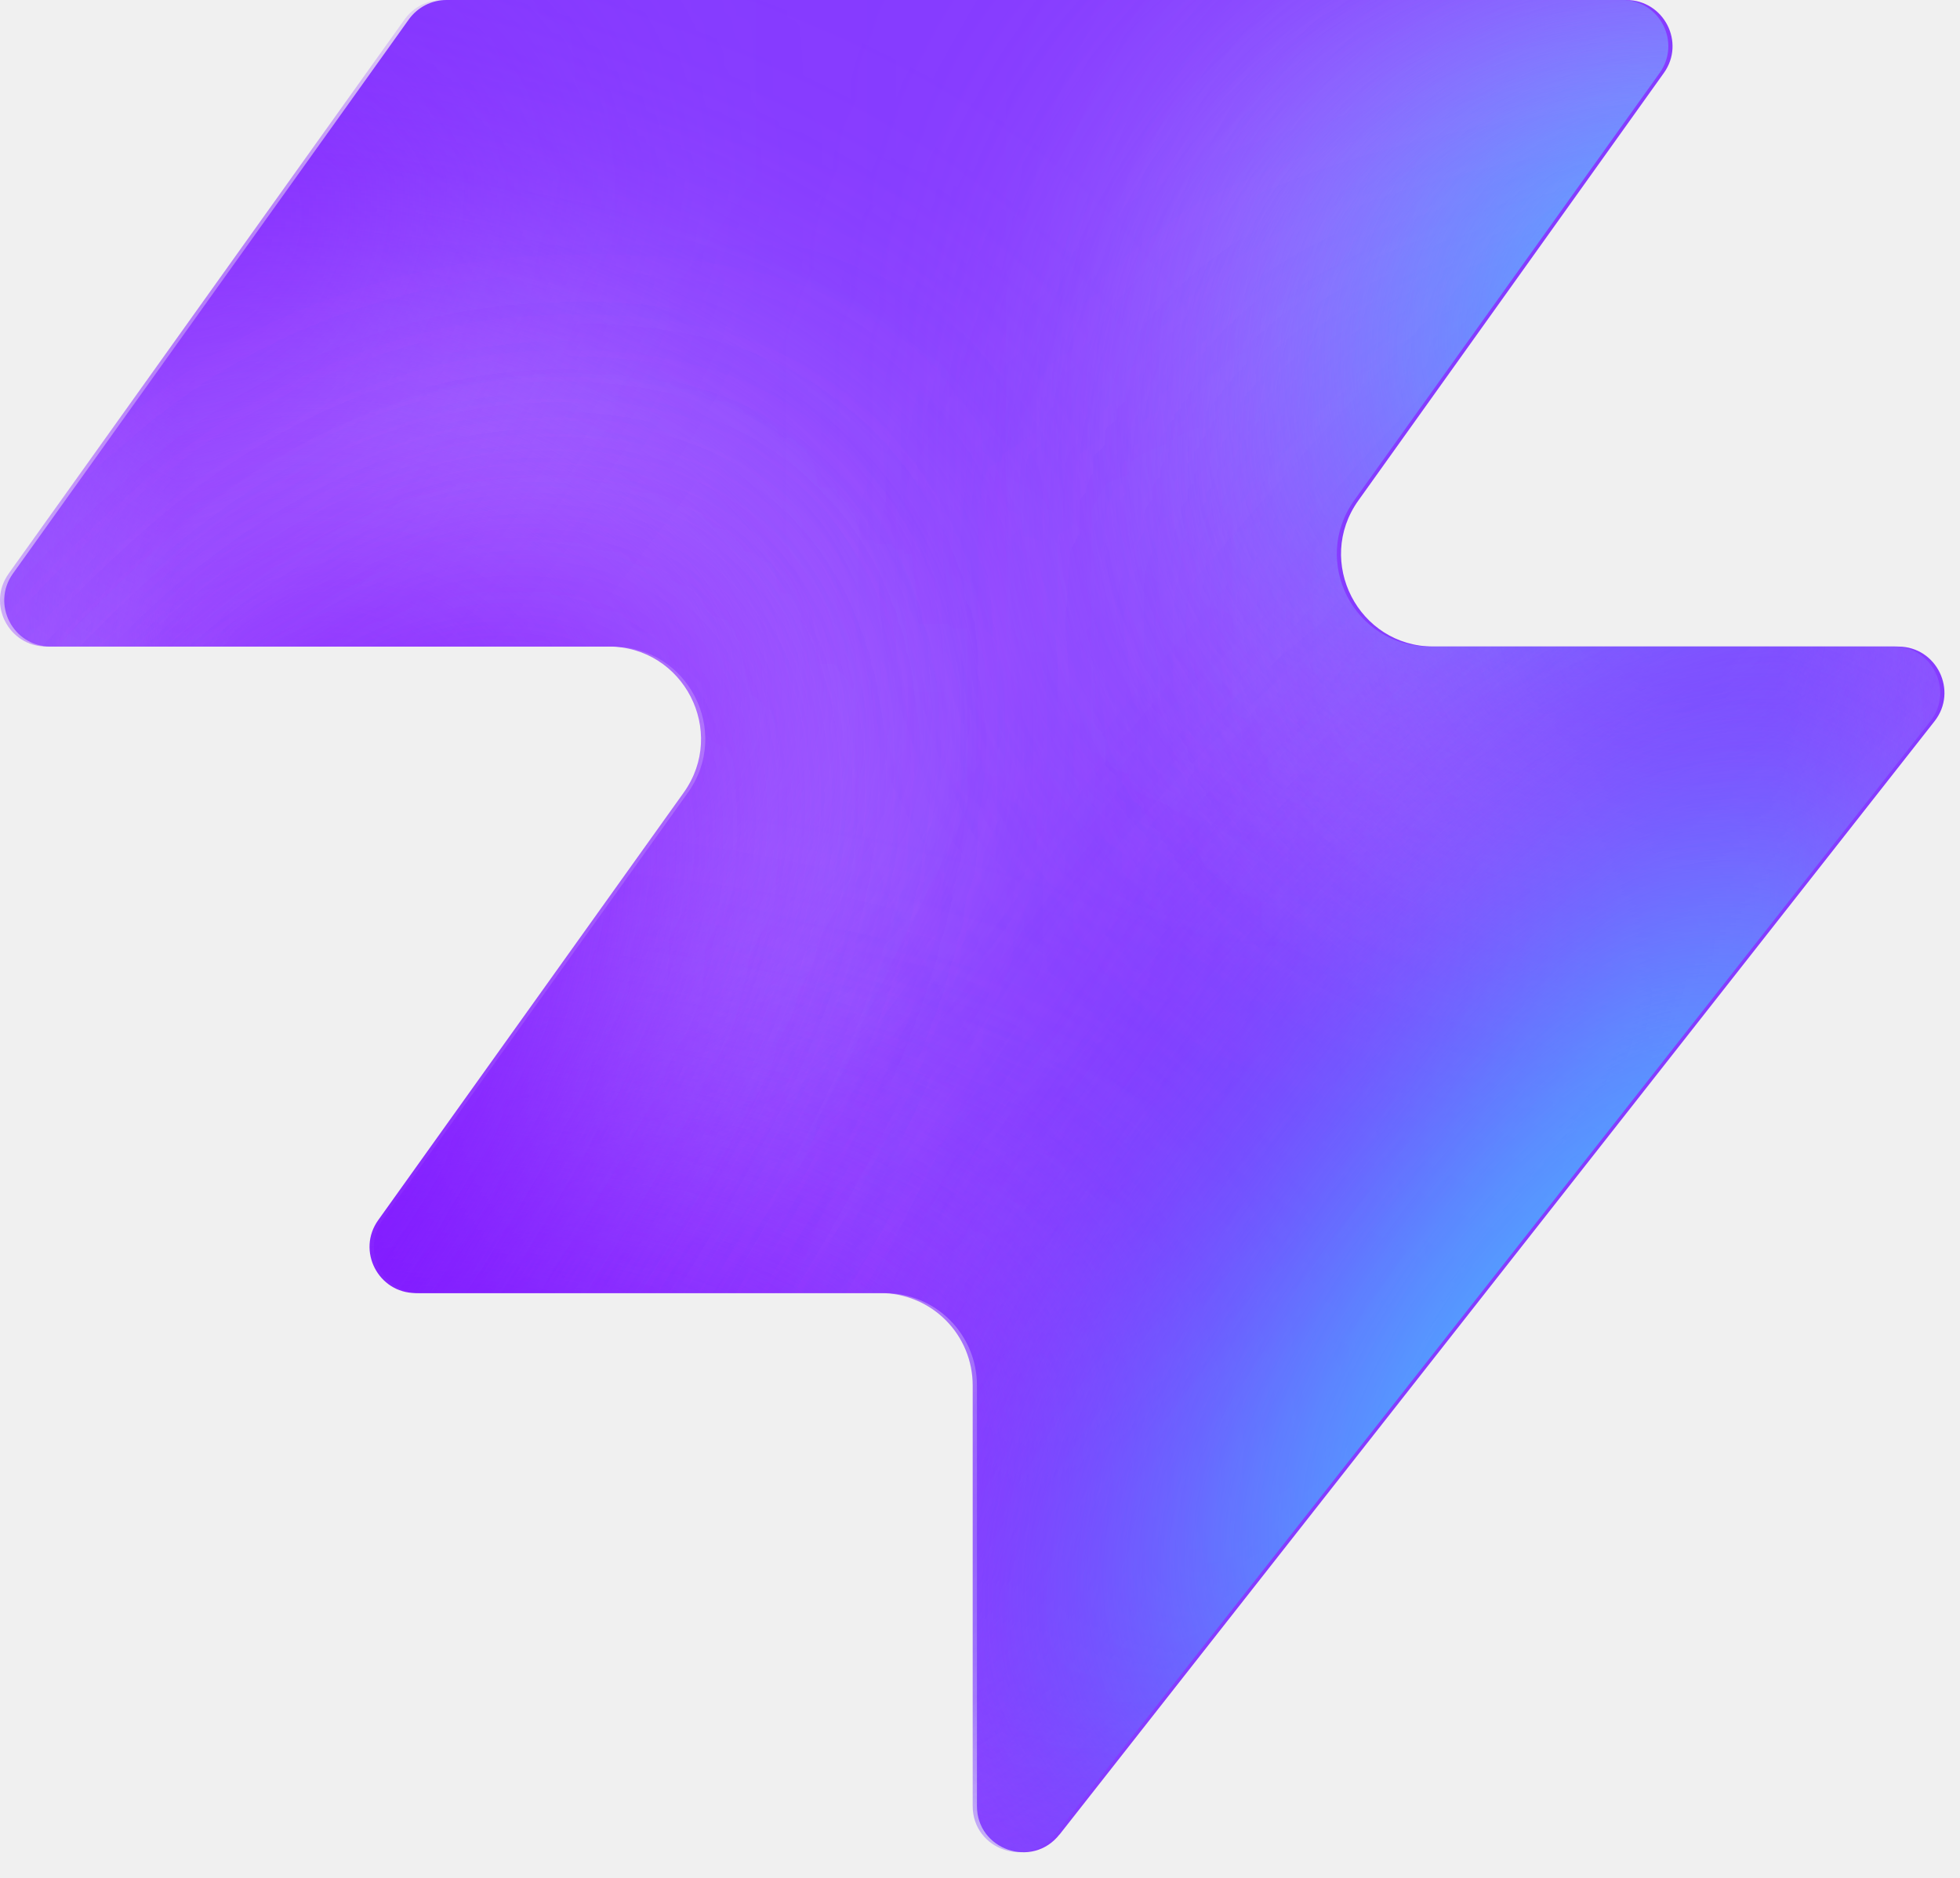
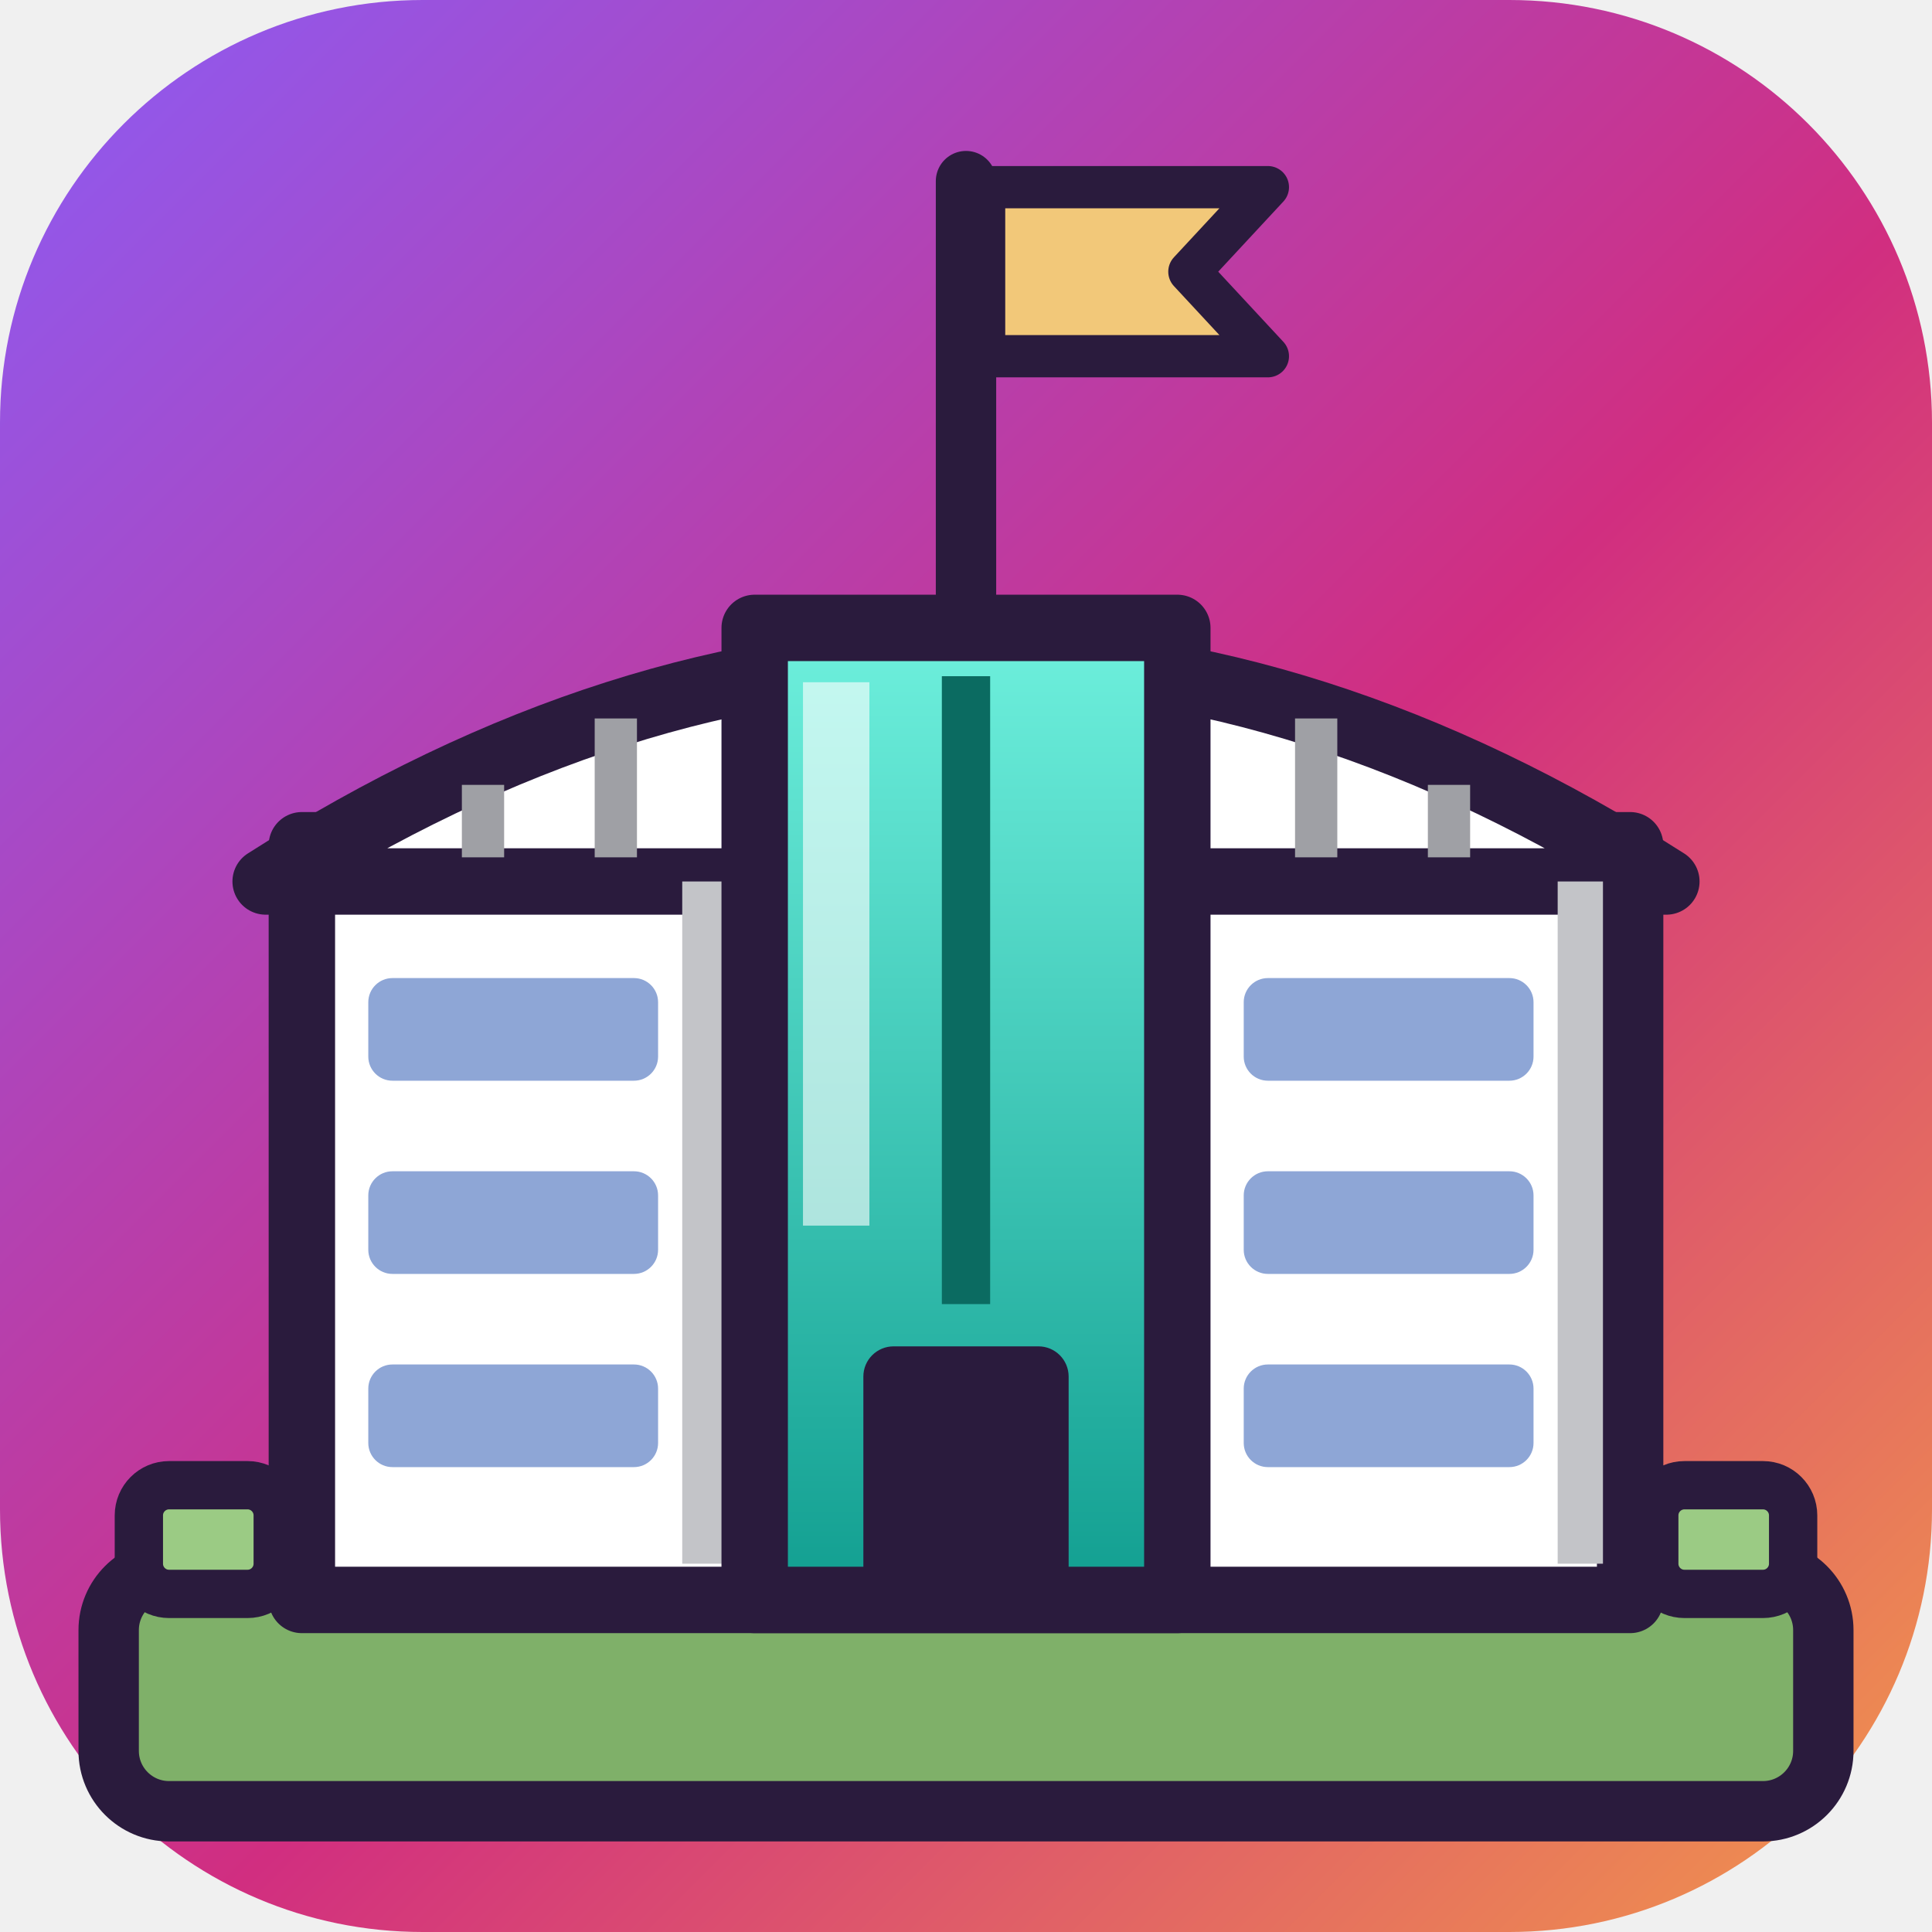
- <svg xmlns="http://www.w3.org/2000/svg" width="48" height="46" fill="none" viewBox="0 0 48 46">
-   <path fill="#863bff" d="M25.946 44.938c-.664.845-2.021.375-2.021-.698V33.937a2.26 2.26 0 0 0-2.262-2.262H10.287c-.92 0-1.456-1.04-.92-1.788l7.48-10.471c1.07-1.497 0-3.578-1.842-3.578H1.237c-.92 0-1.456-1.04-.92-1.788L10.013.474c.214-.297.556-.474.92-.474h28.894c.92 0 1.456 1.04.92 1.788l-7.48 10.471c-1.07 1.498 0 3.579 1.842 3.579h11.377c.943 0 1.473 1.088.89 1.83L25.947 44.94z" style="fill:#863bff;fill:color(display-p3 .525 .23 1);fill-opacity:1" />
-   <mask id="a" width="48" height="46" x="0" y="0" maskUnits="userSpaceOnUse" style="mask-type:alpha">
-     <path fill="#000" d="M25.842 44.938c-.664.844-2.021.375-2.021-.698V33.937a2.26 2.26 0 0 0-2.262-2.262H10.183c-.92 0-1.456-1.04-.92-1.788l7.48-10.471c1.07-1.498 0-3.579-1.842-3.579H1.133c-.92 0-1.456-1.04-.92-1.787L9.91.473c.214-.297.556-.474.92-.474h28.894c.92 0 1.456 1.04.92 1.788l-7.48 10.471c-1.07 1.498 0 3.578 1.842 3.578h11.377c.943 0 1.473 1.088.89 1.832L25.843 44.94z" style="fill:#000;fill-opacity:1" />
-   </mask>
-   <g mask="url(#a)">
-     <g filter="url(#b)">
-       <ellipse cx="5.508" cy="14.704" fill="#ede6ff" rx="5.508" ry="14.704" style="fill:#ede6ff;fill:color(display-p3 .927 .903 1);fill-opacity:1" transform="matrix(.00324 1 1 -.00324 -4.47 31.516)" />
-     </g>
-     <g filter="url(#c)">
-       <ellipse cx="10.399" cy="29.851" fill="#ede6ff" rx="10.399" ry="29.851" style="fill:#ede6ff;fill:color(display-p3 .927 .903 1);fill-opacity:1" transform="matrix(.00324 1 1 -.00324 -39.328 7.883)" />
-     </g>
-     <g filter="url(#d)">
-       <ellipse cx="5.508" cy="30.487" fill="#7e14ff" rx="5.508" ry="30.487" style="fill:#7e14ff;fill:color(display-p3 .492 .077 1);fill-opacity:1" transform="rotate(89.814 -25.913 -14.639)scale(1 -1)" />
-     </g>
-     <g filter="url(#e)">
-       <ellipse cx="5.508" cy="30.599" fill="#7e14ff" rx="5.508" ry="30.599" style="fill:#7e14ff;fill:color(display-p3 .492 .077 1);fill-opacity:1" transform="rotate(89.814 -32.644 -3.334)scale(1 -1)" />
-     </g>
-     <g filter="url(#f)">
-       <ellipse cx="5.508" cy="30.599" fill="#7e14ff" rx="5.508" ry="30.599" style="fill:#7e14ff;fill:color(display-p3 .492 .077 1);fill-opacity:1" transform="matrix(.00324 1 1 -.00324 -34.34 30.47)" />
-     </g>
-     <g filter="url(#g)">
-       <ellipse cx="14.072" cy="22.078" fill="#ede6ff" rx="14.072" ry="22.078" style="fill:#ede6ff;fill:color(display-p3 .927 .903 1);fill-opacity:1" transform="rotate(93.35 24.506 48.493)scale(-1 1)" />
-     </g>
-     <g filter="url(#h)">
-       <ellipse cx="3.47" cy="21.501" fill="#7e14ff" rx="3.47" ry="21.501" style="fill:#7e14ff;fill:color(display-p3 .492 .077 1);fill-opacity:1" transform="rotate(89.009 28.708 47.59)scale(-1 1)" />
-     </g>
-     <g filter="url(#i)">
-       <ellipse cx="3.47" cy="21.501" fill="#7e14ff" rx="3.47" ry="21.501" style="fill:#7e14ff;fill:color(display-p3 .492 .077 1);fill-opacity:1" transform="rotate(89.009 28.708 47.59)scale(-1 1)" />
-     </g>
-     <g filter="url(#j)">
-       <ellipse cx=".387" cy="8.972" fill="#7e14ff" rx="4.407" ry="29.108" style="fill:#7e14ff;fill:color(display-p3 .492 .077 1);fill-opacity:1" transform="rotate(39.51 .387 8.972)" />
-     </g>
-     <g filter="url(#k)">
-       <ellipse cx="47.523" cy="-6.092" fill="#7e14ff" rx="4.407" ry="29.108" style="fill:#7e14ff;fill:color(display-p3 .492 .077 1);fill-opacity:1" transform="rotate(37.892 47.523 -6.092)" />
-     </g>
-     <g filter="url(#l)">
-       <ellipse cx="41.412" cy="6.333" fill="#47bfff" rx="5.971" ry="9.665" style="fill:#47bfff;fill:color(display-p3 .28 .748 1);fill-opacity:1" transform="rotate(37.892 41.412 6.333)" />
-     </g>
-     <g filter="url(#m)">
-       <ellipse cx="-1.879" cy="38.332" fill="#7e14ff" rx="4.407" ry="29.108" style="fill:#7e14ff;fill:color(display-p3 .492 .077 1);fill-opacity:1" transform="rotate(37.892 -1.88 38.332)" />
-     </g>
-     <g filter="url(#n)">
-       <ellipse cx="-1.879" cy="38.332" fill="#7e14ff" rx="4.407" ry="29.108" style="fill:#7e14ff;fill:color(display-p3 .492 .077 1);fill-opacity:1" transform="rotate(37.892 -1.88 38.332)" />
-     </g>
-     <g filter="url(#o)">
-       <ellipse cx="35.651" cy="29.907" fill="#7e14ff" rx="4.407" ry="29.108" style="fill:#7e14ff;fill:color(display-p3 .492 .077 1);fill-opacity:1" transform="rotate(37.892 35.651 29.907)" />
-     </g>
-     <g filter="url(#p)">
-       <ellipse cx="38.418" cy="32.4" fill="#47bfff" rx="5.971" ry="15.297" style="fill:#47bfff;fill:color(display-p3 .28 .748 1);fill-opacity:1" transform="rotate(37.892 38.418 32.4)" />
-     </g>
+ <svg xmlns="http://www.w3.org/2000/svg" viewBox="0 0 32 32">
+   <defs>
+     <linearGradient id="bg" x1="0" y1="0" x2="1" y2="1">
+       <stop offset="0" stop-color="#8B5CF6" />
+       <stop offset="0.55" stop-color="#D12E80" />
+       <stop offset="1" stop-color="#F2994A" />
+     </linearGradient>
+     <linearGradient id="glass" x1="0" y1="0" x2="0" y2="1">
+       <stop offset="0" stop-color="#6EF0DD" />
+       <stop offset="1" stop-color="#119E90" />
+     </linearGradient>
+   </defs>
+   <rect width="32" height="32" rx="7" fill="url(#bg)" />
+   <rect x="1.8" y="26" width="28.4" height="4" rx="1" fill="#7FB069" stroke="#2A1B3D" stroke-width="1" />
+   <g fill="#9BCB84" stroke="#2A1B3D" stroke-width="0.8">
+     <rect x="2.3" y="24.6" width="2.3" height="1.8" rx="0.5" />
+     <rect x="27.4" y="24.6" width="2.3" height="1.8" rx="0.5" />
  </g>
-   <defs>
-     <filter id="b" width="60.045" height="41.654" x="-19.77" y="16.149" color-interpolation-filters="sRGB" filterUnits="userSpaceOnUse">
-       <feFlood flood-opacity="0" result="BackgroundImageFix" />
-       <feBlend in="SourceGraphic" in2="BackgroundImageFix" result="shape" />
-       <feGaussianBlur result="effect1_foregroundBlur_2002_17158" stdDeviation="7.659" />
-     </filter>
-     <filter id="c" width="90.34" height="51.437" x="-54.613" y="-7.533" color-interpolation-filters="sRGB" filterUnits="userSpaceOnUse">
-       <feFlood flood-opacity="0" result="BackgroundImageFix" />
-       <feBlend in="SourceGraphic" in2="BackgroundImageFix" result="shape" />
-       <feGaussianBlur result="effect1_foregroundBlur_2002_17158" stdDeviation="7.659" />
-     </filter>
-     <filter id="d" width="79.355" height="29.4" x="-49.64" y="2.03" color-interpolation-filters="sRGB" filterUnits="userSpaceOnUse">
-       <feFlood flood-opacity="0" result="BackgroundImageFix" />
-       <feBlend in="SourceGraphic" in2="BackgroundImageFix" result="shape" />
-       <feGaussianBlur result="effect1_foregroundBlur_2002_17158" stdDeviation="4.596" />
-     </filter>
-     <filter id="e" width="79.579" height="29.4" x="-45.045" y="20.029" color-interpolation-filters="sRGB" filterUnits="userSpaceOnUse">
-       <feFlood flood-opacity="0" result="BackgroundImageFix" />
-       <feBlend in="SourceGraphic" in2="BackgroundImageFix" result="shape" />
-       <feGaussianBlur result="effect1_foregroundBlur_2002_17158" stdDeviation="4.596" />
-     </filter>
-     <filter id="f" width="79.579" height="29.4" x="-43.513" y="21.178" color-interpolation-filters="sRGB" filterUnits="userSpaceOnUse">
-       <feFlood flood-opacity="0" result="BackgroundImageFix" />
-       <feBlend in="SourceGraphic" in2="BackgroundImageFix" result="shape" />
-       <feGaussianBlur result="effect1_foregroundBlur_2002_17158" stdDeviation="4.596" />
-     </filter>
-     <filter id="g" width="74.749" height="58.852" x="15.756" y="-17.901" color-interpolation-filters="sRGB" filterUnits="userSpaceOnUse">
-       <feFlood flood-opacity="0" result="BackgroundImageFix" />
-       <feBlend in="SourceGraphic" in2="BackgroundImageFix" result="shape" />
-       <feGaussianBlur result="effect1_foregroundBlur_2002_17158" stdDeviation="7.659" />
-     </filter>
-     <filter id="h" width="61.377" height="25.362" x="23.548" y="2.284" color-interpolation-filters="sRGB" filterUnits="userSpaceOnUse">
-       <feFlood flood-opacity="0" result="BackgroundImageFix" />
-       <feBlend in="SourceGraphic" in2="BackgroundImageFix" result="shape" />
-       <feGaussianBlur result="effect1_foregroundBlur_2002_17158" stdDeviation="4.596" />
-     </filter>
-     <filter id="i" width="61.377" height="25.362" x="23.548" y="2.284" color-interpolation-filters="sRGB" filterUnits="userSpaceOnUse">
-       <feFlood flood-opacity="0" result="BackgroundImageFix" />
-       <feBlend in="SourceGraphic" in2="BackgroundImageFix" result="shape" />
-       <feGaussianBlur result="effect1_foregroundBlur_2002_17158" stdDeviation="4.596" />
-     </filter>
-     <filter id="j" width="56.045" height="63.649" x="-27.636" y="-22.853" color-interpolation-filters="sRGB" filterUnits="userSpaceOnUse">
-       <feFlood flood-opacity="0" result="BackgroundImageFix" />
-       <feBlend in="SourceGraphic" in2="BackgroundImageFix" result="shape" />
-       <feGaussianBlur result="effect1_foregroundBlur_2002_17158" stdDeviation="4.596" />
-     </filter>
-     <filter id="k" width="54.814" height="64.646" x="20.116" y="-38.415" color-interpolation-filters="sRGB" filterUnits="userSpaceOnUse">
-       <feFlood flood-opacity="0" result="BackgroundImageFix" />
-       <feBlend in="SourceGraphic" in2="BackgroundImageFix" result="shape" />
-       <feGaussianBlur result="effect1_foregroundBlur_2002_17158" stdDeviation="4.596" />
-     </filter>
-     <filter id="l" width="33.541" height="35.313" x="24.641" y="-11.323" color-interpolation-filters="sRGB" filterUnits="userSpaceOnUse">
-       <feFlood flood-opacity="0" result="BackgroundImageFix" />
-       <feBlend in="SourceGraphic" in2="BackgroundImageFix" result="shape" />
-       <feGaussianBlur result="effect1_foregroundBlur_2002_17158" stdDeviation="4.596" />
-     </filter>
-     <filter id="m" width="54.814" height="64.646" x="-29.286" y="6.009" color-interpolation-filters="sRGB" filterUnits="userSpaceOnUse">
-       <feFlood flood-opacity="0" result="BackgroundImageFix" />
-       <feBlend in="SourceGraphic" in2="BackgroundImageFix" result="shape" />
-       <feGaussianBlur result="effect1_foregroundBlur_2002_17158" stdDeviation="4.596" />
-     </filter>
-     <filter id="n" width="54.814" height="64.646" x="-29.286" y="6.009" color-interpolation-filters="sRGB" filterUnits="userSpaceOnUse">
-       <feFlood flood-opacity="0" result="BackgroundImageFix" />
-       <feBlend in="SourceGraphic" in2="BackgroundImageFix" result="shape" />
-       <feGaussianBlur result="effect1_foregroundBlur_2002_17158" stdDeviation="4.596" />
-     </filter>
-     <filter id="o" width="54.814" height="64.646" x="8.244" y="-2.416" color-interpolation-filters="sRGB" filterUnits="userSpaceOnUse">
-       <feFlood flood-opacity="0" result="BackgroundImageFix" />
-       <feBlend in="SourceGraphic" in2="BackgroundImageFix" result="shape" />
-       <feGaussianBlur result="effect1_foregroundBlur_2002_17158" stdDeviation="4.596" />
-     </filter>
-     <filter id="p" width="39.409" height="43.623" x="18.713" y="10.588" color-interpolation-filters="sRGB" filterUnits="userSpaceOnUse">
-       <feFlood flood-opacity="0" result="BackgroundImageFix" />
-       <feBlend in="SourceGraphic" in2="BackgroundImageFix" result="shape" />
-       <feGaussianBlur result="effect1_foregroundBlur_2002_17158" stdDeviation="4.596" />
-     </filter>
-   </defs>
+   <g stroke="#2A1B3D" stroke-width="1.1" stroke-linejoin="round">
+     <rect x="5" y="14" width="22" height="12.5" fill="#FFFFFF" />
+     <path d="M4.4 14.6Q16 7.2 27.6 14.6Z" fill="#FFFFFF" />
+   </g>
+   <g stroke="#9FA0A5" stroke-width="0.7">
+     <path d="M8 13V14.2M10.2 11.9V14.2M21.8 11.9V14.2M24 13V14.2" />
+   </g>
+   <rect x="11.3" y="14.6" width="1.2" height="11.3" fill="#C3C4C8" />
+   <rect x="25.8" y="14.6" width="0.75" height="11.3" fill="#C3C4C8" />
+   <g fill="#8EA6D6">
+     <rect x="6.1" y="16.2" width="4.8" height="1.7" rx="0.4" />
+     <rect x="6.1" y="19.4" width="4.8" height="1.7" rx="0.4" />
+     <rect x="6.1" y="22.6" width="4.8" height="1.7" rx="0.4" />
+     <rect x="20.6" y="16.2" width="4.8" height="1.7" rx="0.4" />
+     <rect x="20.6" y="19.4" width="4.8" height="1.7" rx="0.4" />
+     <rect x="20.6" y="22.6" width="4.8" height="1.7" rx="0.4" />
+   </g>
+   <rect x="12.5" y="10.4" width="7" height="16.1" fill="url(#glass)" stroke="#2A1B3D" stroke-width="1.1" stroke-linejoin="round" />
+   <path d="M16 11.2V21.6" stroke="#0B6B61" stroke-width="0.8" />
+   <rect x="13.3" y="11.3" width="1.1" height="9" fill="#FFFFFF" opacity="0.6" />
+   <rect x="14.3" y="22.3" width="3.4" height="4.2" rx="0.5" fill="#2A1B3D" />
+   <path d="M16 10.4V3" stroke="#2A1B3D" stroke-width="1" stroke-linecap="round" />
+   <path d="M16.3 3.1H21L19.7 4.5L21 5.9H16.3Z" fill="#F2C879" stroke="#2A1B3D" stroke-width="0.7" stroke-linejoin="round" />
</svg>
